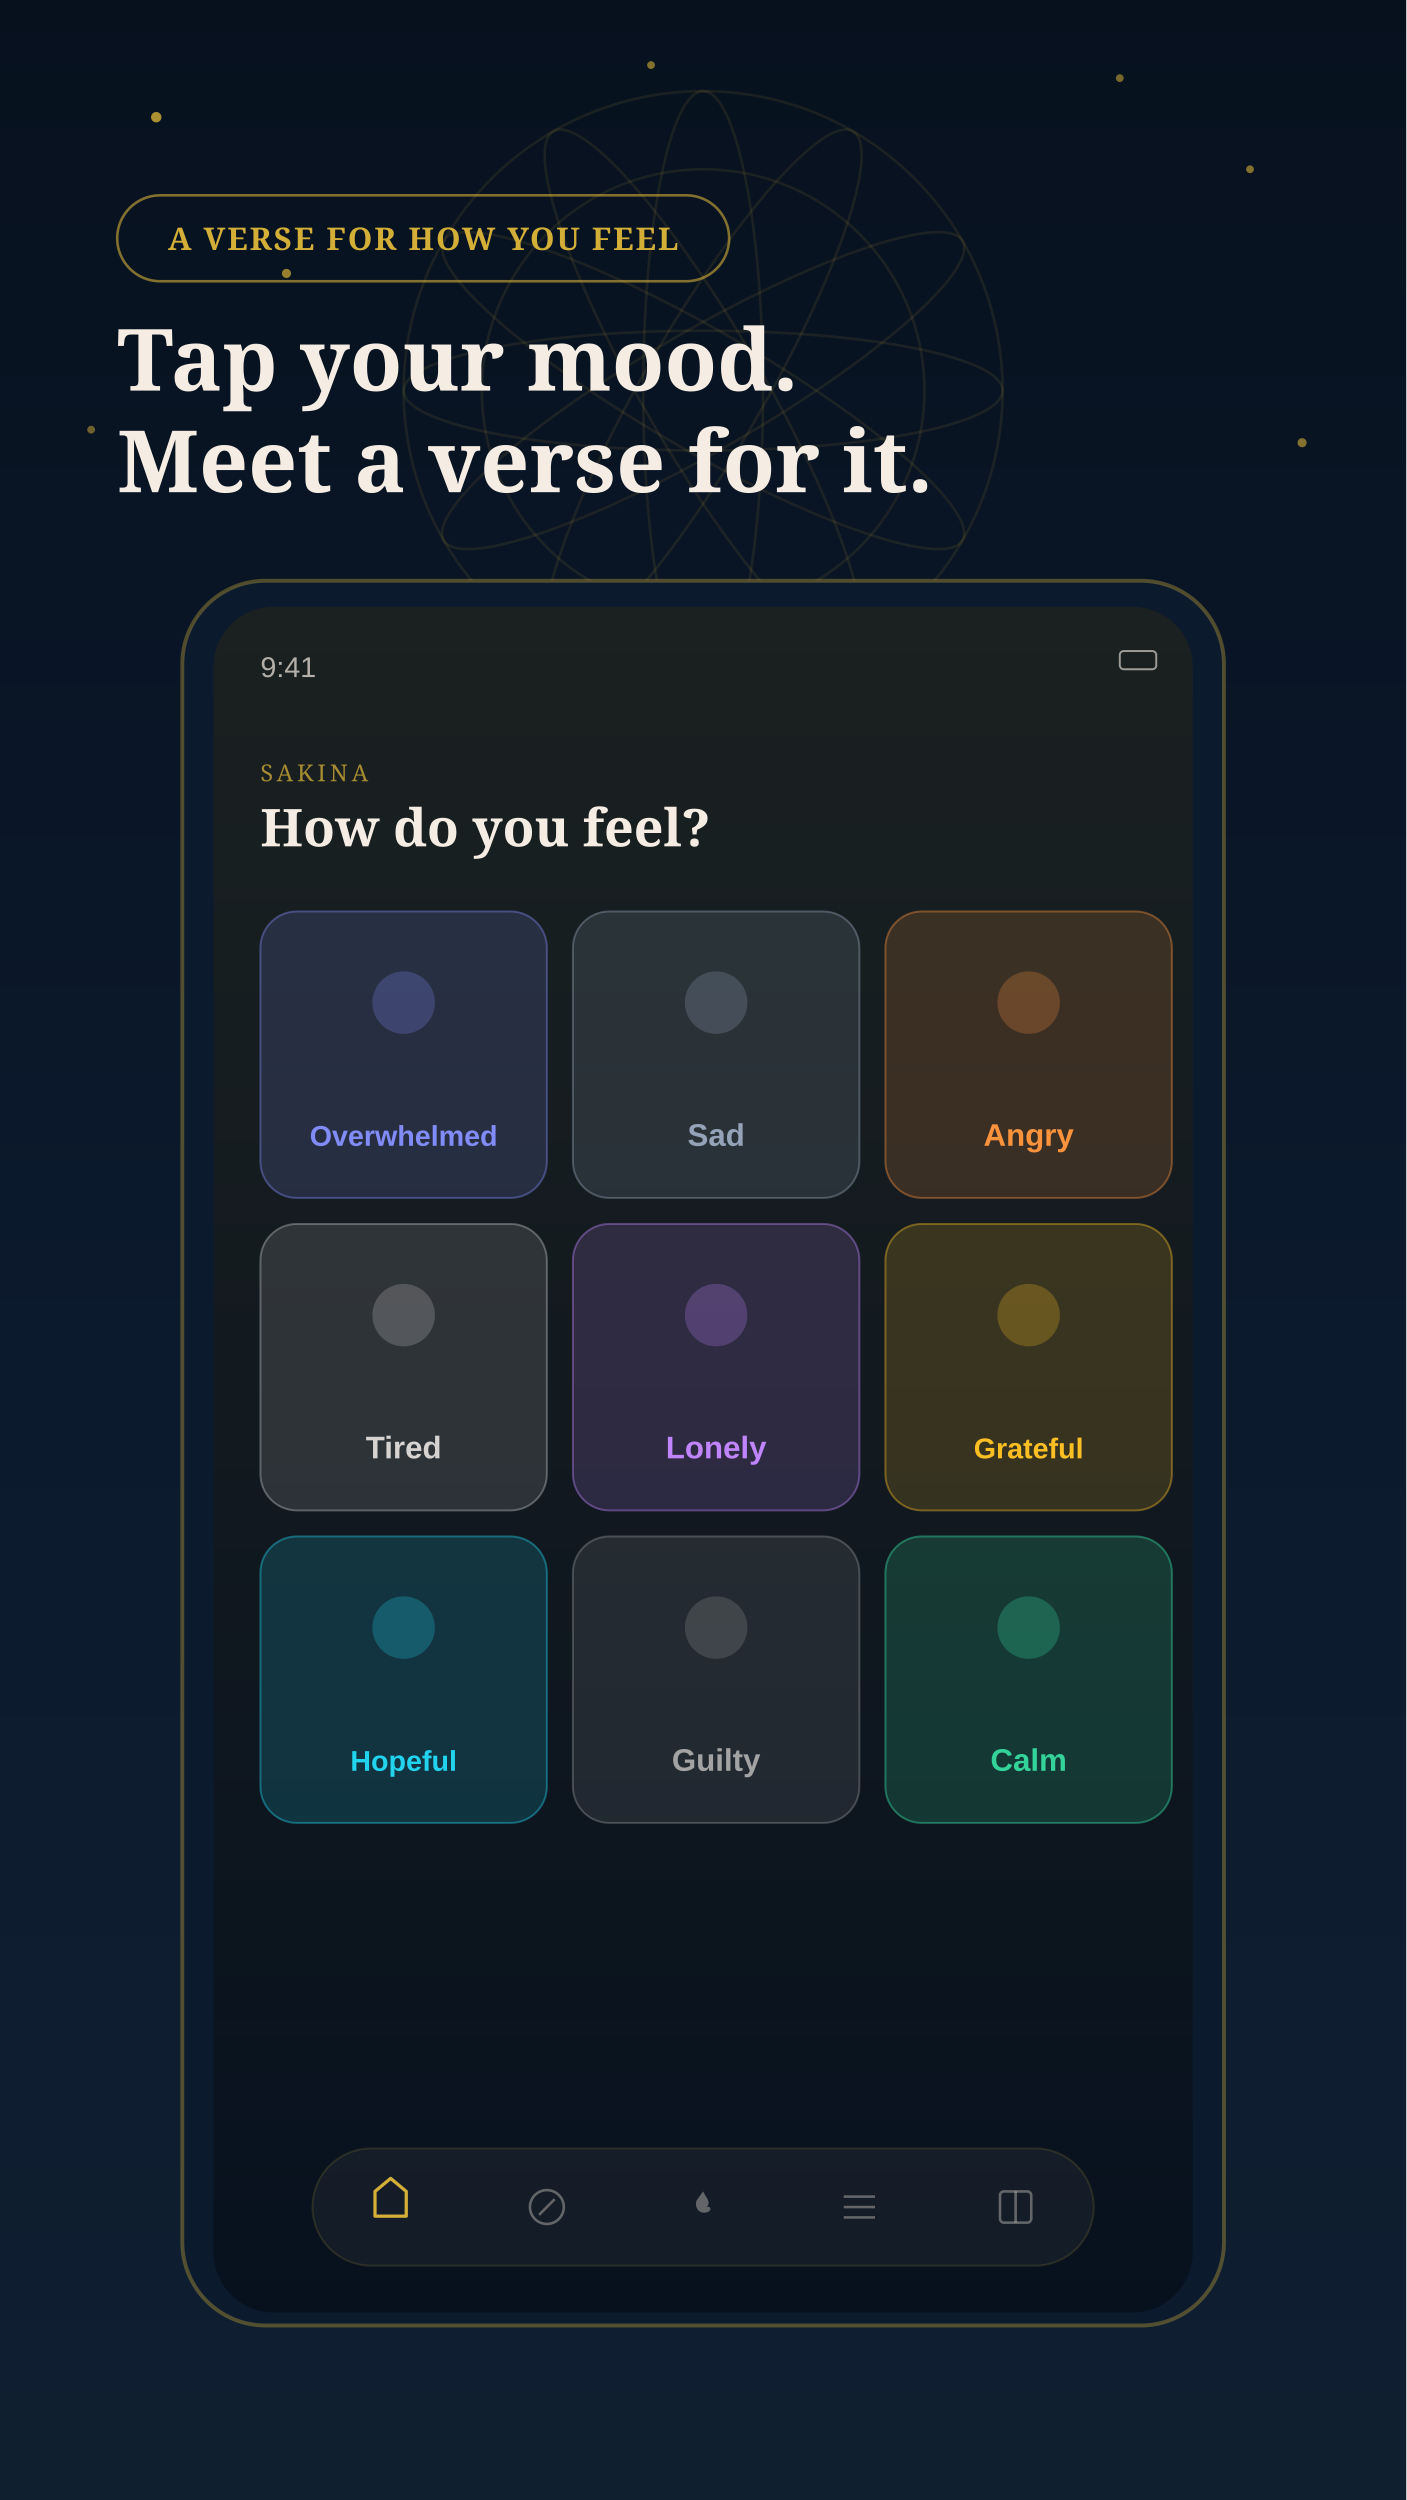
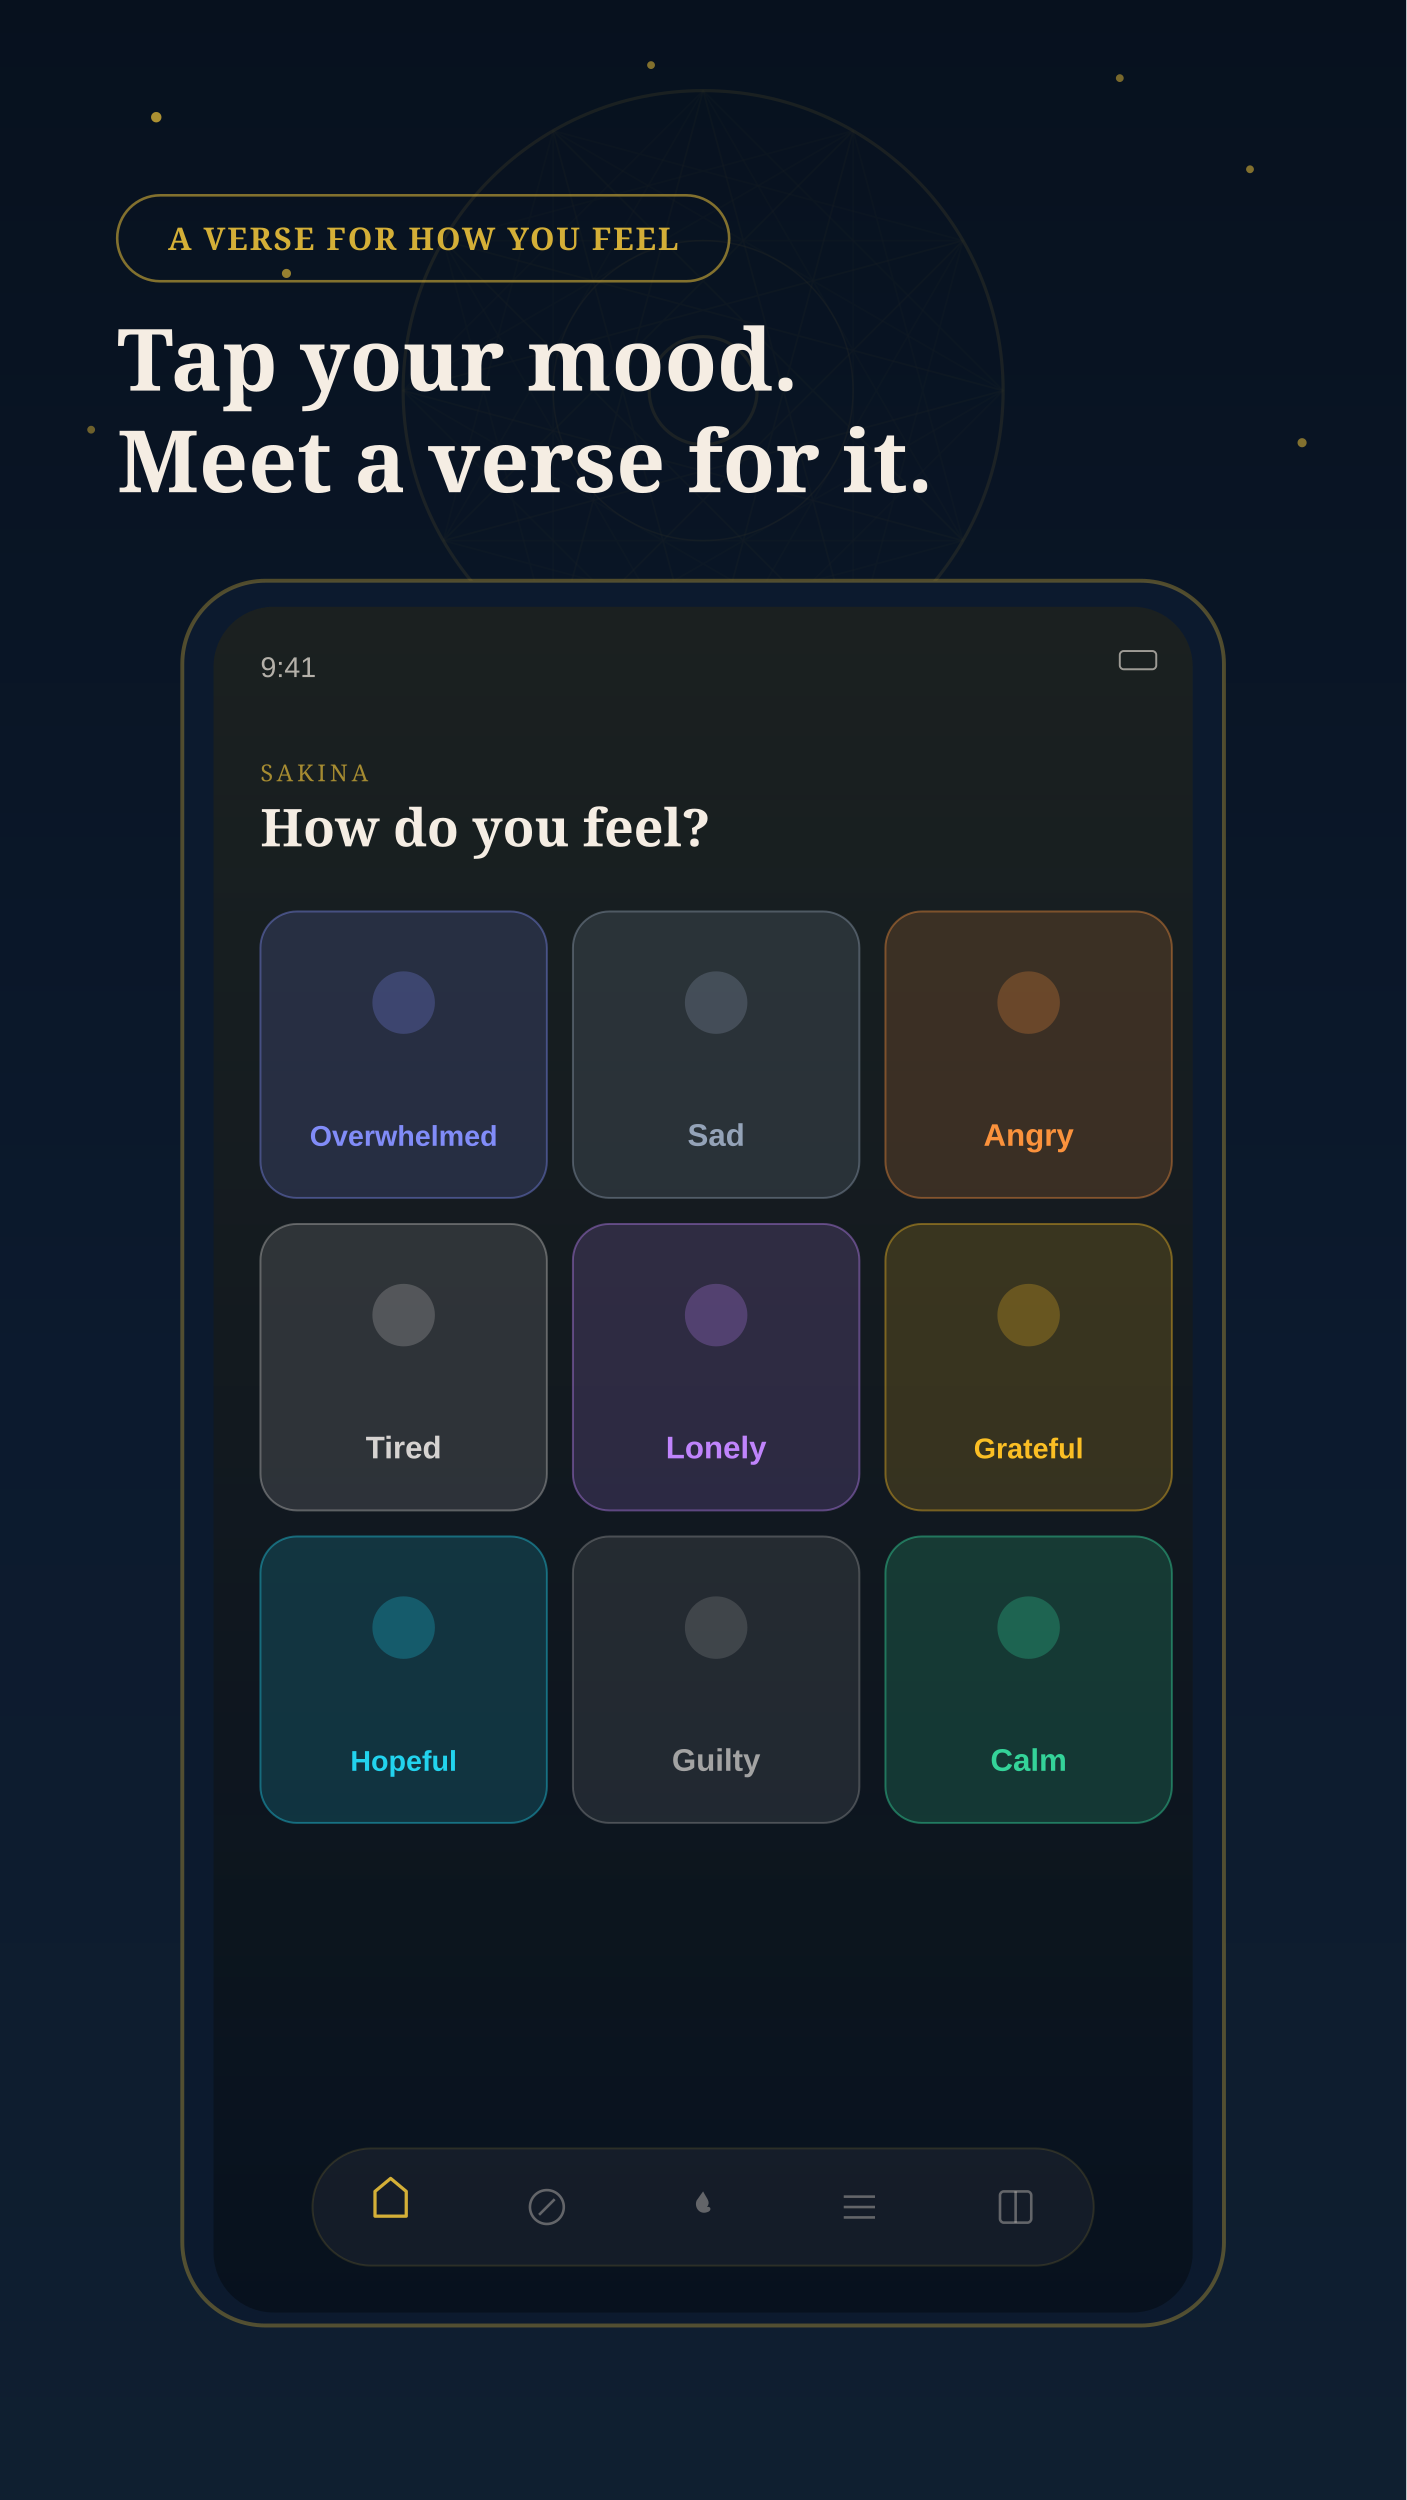
<svg xmlns="http://www.w3.org/2000/svg" width="1080" height="1920" viewBox="0 0 1080 1920" role="img">
  <defs>
    <linearGradient id="bgGrad" x1="0" y1="0" x2="0" y2="1">
      <stop offset="0" stop-color="#07111E" />
      <stop offset="0.55" stop-color="#0C1A2E" />
      <stop offset="1" stop-color="#0F1F30" />
    </linearGradient>
    <linearGradient id="screenGlow" x1="0" y1="0" x2="0" y2="1">
      <stop offset="0" stop-color="#D4AF37" stop-opacity="0.10" />
      <stop offset="1" stop-color="#D4AF37" stop-opacity="0" />
    </linearGradient>
    <clipPath id="screenClip">
      <rect x="164" y="466" width="752" height="1310" rx="46" />
    </clipPath>
  </defs>
  <rect x="0" y="0" width="1080" height="1920" fill="url(#bgGrad)" />
-   <g stroke="#D4AF37" stroke-opacity="0.10" fill="none" stroke-width="2">
-     <circle cx="540" cy="300" r="230" />
-     <circle cx="540" cy="300" r="170" />
-     <g transform="translate(540,300)">
-       <ellipse cx="0" cy="0" rx="230" ry="46" transform="rotate(0)" />
-       <ellipse cx="0" cy="0" rx="230" ry="46" transform="rotate(30)" />
-       <ellipse cx="0" cy="0" rx="230" ry="46" transform="rotate(60)" />
-       <ellipse cx="0" cy="0" rx="230" ry="46" transform="rotate(90)" />
-       <ellipse cx="0" cy="0" rx="230" ry="46" transform="rotate(120)" />
-       <ellipse cx="0" cy="0" rx="230" ry="46" transform="rotate(150)" />
-     </g>
+   <g transform="translate(300,60) scale(4.8)" opacity="0.16" fill="none" stroke="#D4AF37" stroke-linejoin="round" stroke-linecap="round">
+     <circle cx="50" cy="50" r="48" stroke-width="0.5" opacity="0.6" />
+     <path d="M 50.00,2.00 L 98.00,50.00 M 74.00,8.43 L 91.57,74.00 M 91.57,26.00 L 74.00,91.57 M 98.00,50.00 L 50.00,98.00 M 91.57,74.00 L 26.00,91.57 M 74.00,91.57 L 8.43,74.00 M 50.00,98.00 L 2.00,50.00 M 26.00,91.57 L 8.43,26.00 M 8.43,74.00 L 26.00,8.43 M 2.00,50.00 L 50.00,2.00 M 8.43,26.00 L 74.00,8.43 M 26.00,8.43 L 91.57,26.00" stroke-width="0.27" opacity="0.1" />
+     <path d="M 50.00,2.00 L 91.57,74.00 M 74.00,8.43 L 74.00,91.57 M 91.57,26.00 L 50.00,98.00 M 98.00,50.00 L 26.00,91.57 M 91.57,74.00 L 8.43,74.00 M 74.00,91.57 L 2.00,50.00 M 50.00,98.00 L 8.43,26.00 M 26.00,91.57 L 26.00,8.43 M 8.43,74.00 L 50.00,2.00 M 2.00,50.00 L 74.00,8.43 M 8.43,26.00 L 91.57,26.00 M 26.00,8.43 L 98.00,50.00" stroke-width="0.27" opacity="0.1" />
+     <path d="M 50.00,2.00 L 74.00,91.57 M 74.00,8.43 L 50.00,98.00 M 91.57,26.00 L 26.00,91.57 M 98.00,50.00 L 8.43,74.00 M 91.57,74.00 L 2.00,50.00 M 74.00,91.57 L 8.43,26.00 M 50.00,98.00 L 26.00,8.43 M 26.00,91.57 L 50.00,2.00 M 8.43,74.00 L 74.00,8.43 M 2.00,50.00 L 91.57,26.00 M 8.43,26.00 L 98.00,50.00 M 26.00,8.43 L 91.57,74.00" stroke-width="0.27" opacity="0.15" />
+     <circle cx="50" cy="50" r="24" stroke-width="0.24" opacity="0.3" />
+     <circle cx="50" cy="50" r="8.64" stroke-width="0.5" opacity="0.6" />
  </g>
  <g fill="#D4AF37">
    <circle cx="120" cy="90" r="4" fill-opacity="0.8" />
    <circle cx="960" cy="130" r="3" fill-opacity="0.6" />
    <circle cx="220" cy="210" r="3.5" fill-opacity="0.7" />
    <circle cx="860" cy="60" r="3" fill-opacity="0.55" />
    <circle cx="500" cy="50" r="3" fill-opacity="0.6" />
    <circle cx="70" cy="330" r="3" fill-opacity="0.5" />
    <circle cx="1000" cy="340" r="3.5" fill-opacity="0.6" />
  </g>
  <rect x="90" y="150" width="470" height="66" rx="33" fill="none" stroke="#D4AF37" stroke-opacity="0.6" stroke-width="2" />
  <text x="325" y="192" text-anchor="middle" font-family="Georgia, serif" font-size="24" letter-spacing="1.5" fill="#D4AF37" font-weight="bold">A VERSE FOR HOW YOU FEEL</text>
  <text x="90" y="300" font-family="Georgia, serif" font-size="66" font-weight="bold" fill="#F5EDE3">Tap your mood.</text>
  <text x="90" y="378" font-family="Georgia, serif" font-size="66" font-weight="bold" fill="#F5EDE3">Meet a verse for it.</text>
  <rect x="140" y="446" width="800" height="1340" rx="64" fill="#0C1A2E" stroke="#D4AF37" stroke-opacity="0.35" stroke-width="3" />
  <rect x="164" y="466" width="752" height="1310" rx="46" fill="#07111E" />
  <rect x="164" y="466" width="752" height="1310" rx="46" fill="url(#screenGlow)" />
  <g clip-path="url(#screenClip)">
    <text x="200" y="520" font-family="Arial, sans-serif" font-size="22" fill="#F5EDE3" fill-opacity="0.7">9:41</text>
    <rect x="860" y="500" width="28" height="14" rx="3" fill="none" stroke="#F5EDE3" stroke-opacity="0.6" stroke-width="1.5" />
    <text x="200" y="600" font-family="Georgia, serif" font-size="18" letter-spacing="3" fill="#D4AF37" fill-opacity="0.75">SAKINA</text>
    <text x="200" y="650" font-family="Georgia, serif" font-size="40" font-weight="bold" fill="#F5EDE3">How do you feel?</text>
    <g>
      <rect x="200" y="700" width="220" height="220" rx="28" fill="#818CF8" fill-opacity="0.16" stroke="#818CF8" stroke-opacity="0.4" stroke-width="1.5" />
      <circle cx="310" cy="770" r="24" fill="#818CF8" fill-opacity="0.25" />
      <text x="310" y="880" text-anchor="middle" font-family="Arial, sans-serif" font-size="22" font-weight="bold" fill="#818CF8">Overwhelmed</text>
    </g>
    <g>
      <rect x="440" y="700" width="220" height="220" rx="28" fill="#94A3B8" fill-opacity="0.16" stroke="#94A3B8" stroke-opacity="0.4" stroke-width="1.5" />
      <circle cx="550" cy="770" r="24" fill="#94A3B8" fill-opacity="0.25" />
      <text x="550" y="880" text-anchor="middle" font-family="Arial, sans-serif" font-size="24" font-weight="bold" fill="#94A3B8">Sad</text>
    </g>
    <g>
      <rect x="680" y="700" width="220" height="220" rx="28" fill="#FB923C" fill-opacity="0.16" stroke="#FB923C" stroke-opacity="0.4" stroke-width="1.5" />
      <circle cx="790" cy="770" r="24" fill="#FB923C" fill-opacity="0.25" />
      <text x="790" y="880" text-anchor="middle" font-family="Arial, sans-serif" font-size="24" font-weight="bold" fill="#FB923C">Angry</text>
    </g>
    <g>
      <rect x="200" y="940" width="220" height="220" rx="28" fill="#D6D3D1" fill-opacity="0.14" stroke="#D6D3D1" stroke-opacity="0.35" stroke-width="1.5" />
      <circle cx="310" cy="1010" r="24" fill="#D6D3D1" fill-opacity="0.22" />
      <text x="310" y="1120" text-anchor="middle" font-family="Arial, sans-serif" font-size="24" font-weight="bold" fill="#D6D3D1">Tired</text>
    </g>
    <g>
      <rect x="440" y="940" width="220" height="220" rx="28" fill="#C084FC" fill-opacity="0.16" stroke="#C084FC" stroke-opacity="0.4" stroke-width="1.5" />
      <circle cx="550" cy="1010" r="24" fill="#C084FC" fill-opacity="0.25" />
      <text x="550" y="1120" text-anchor="middle" font-family="Arial, sans-serif" font-size="24" font-weight="bold" fill="#C084FC">Lonely</text>
    </g>
    <g>
      <rect x="680" y="940" width="220" height="220" rx="28" fill="#FBBF24" fill-opacity="0.16" stroke="#FBBF24" stroke-opacity="0.4" stroke-width="1.5" />
      <circle cx="790" cy="1010" r="24" fill="#FBBF24" fill-opacity="0.25" />
      <text x="790" y="1120" text-anchor="middle" font-family="Arial, sans-serif" font-size="22" font-weight="bold" fill="#FBBF24">Grateful</text>
    </g>
    <g>
      <rect x="200" y="1180" width="220" height="220" rx="28" fill="#22D3EE" fill-opacity="0.16" stroke="#22D3EE" stroke-opacity="0.4" stroke-width="1.5" />
      <circle cx="310" cy="1250" r="24" fill="#22D3EE" fill-opacity="0.25" />
      <text x="310" y="1360" text-anchor="middle" font-family="Arial, sans-serif" font-size="22" font-weight="bold" fill="#22D3EE">Hopeful</text>
    </g>
    <g>
      <rect x="440" y="1180" width="220" height="220" rx="28" fill="#A3A3A3" fill-opacity="0.14" stroke="#A3A3A3" stroke-opacity="0.35" stroke-width="1.5" />
      <circle cx="550" cy="1250" r="24" fill="#A3A3A3" fill-opacity="0.22" />
      <text x="550" y="1360" text-anchor="middle" font-family="Arial, sans-serif" font-size="24" font-weight="bold" fill="#A3A3A3">Guilty</text>
    </g>
    <g>
      <rect x="680" y="1180" width="220" height="220" rx="28" fill="#34D399" fill-opacity="0.18" stroke="#34D399" stroke-opacity="0.45" stroke-width="1.5" />
      <circle cx="790" cy="1250" r="24" fill="#34D399" fill-opacity="0.28" />
      <text x="790" y="1360" text-anchor="middle" font-family="Arial, sans-serif" font-size="24" font-weight="bold" fill="#34D399">Calm</text>
    </g>
    <rect x="240" y="1650" width="600" height="90" rx="45" fill="#F5EDE3" fill-opacity="0.05" stroke="#D4AF37" stroke-opacity="0.15" stroke-width="1.5" />
    <g stroke="#D4AF37" stroke-width="2.5" fill="none" stroke-linecap="round" stroke-linejoin="round">
      <path d="M288,1683 L300,1673 L312,1683 L312,1702 L288,1702 Z" />
    </g>
    <g stroke="#F5EDE3" stroke-opacity="0.35" stroke-width="2" fill="none">
      <circle cx="420" cy="1695" r="13" />
      <path d="M414,1701 L426,1689" stroke-opacity="0.35" />
      <path d="M540,1683 C543,1689 546,1691 543,1695 C546,1694 547,1698 543,1699 C537,1701 533,1695 535,1690 C537,1687 540,1683 540,1683 Z" fill="#F5EDE3" fill-opacity="0.35" stroke="none" />
      <line x1="648" y1="1687" x2="672" y2="1687" />
      <line x1="648" y1="1695" x2="672" y2="1695" />
      <line x1="648" y1="1703" x2="672" y2="1703" />
      <rect x="768" y="1683" width="24" height="24" rx="3" />
      <line x1="780" y1="1683" x2="780" y2="1707" />
    </g>
  </g>
</svg>
